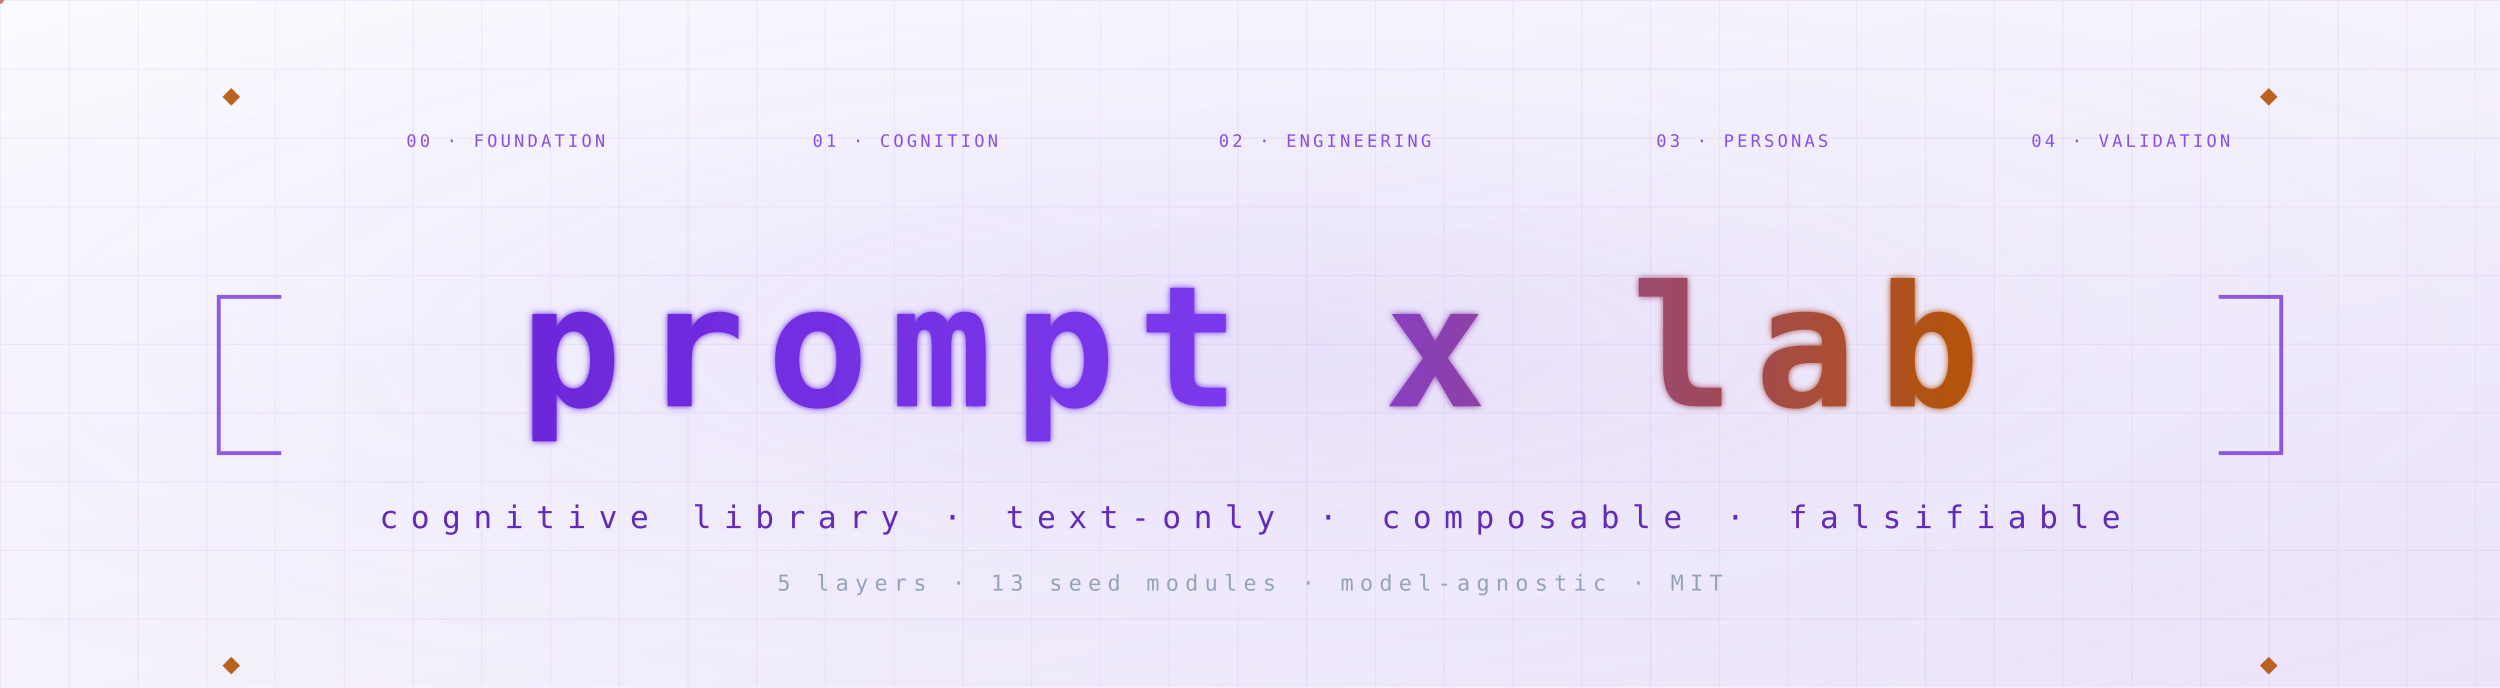
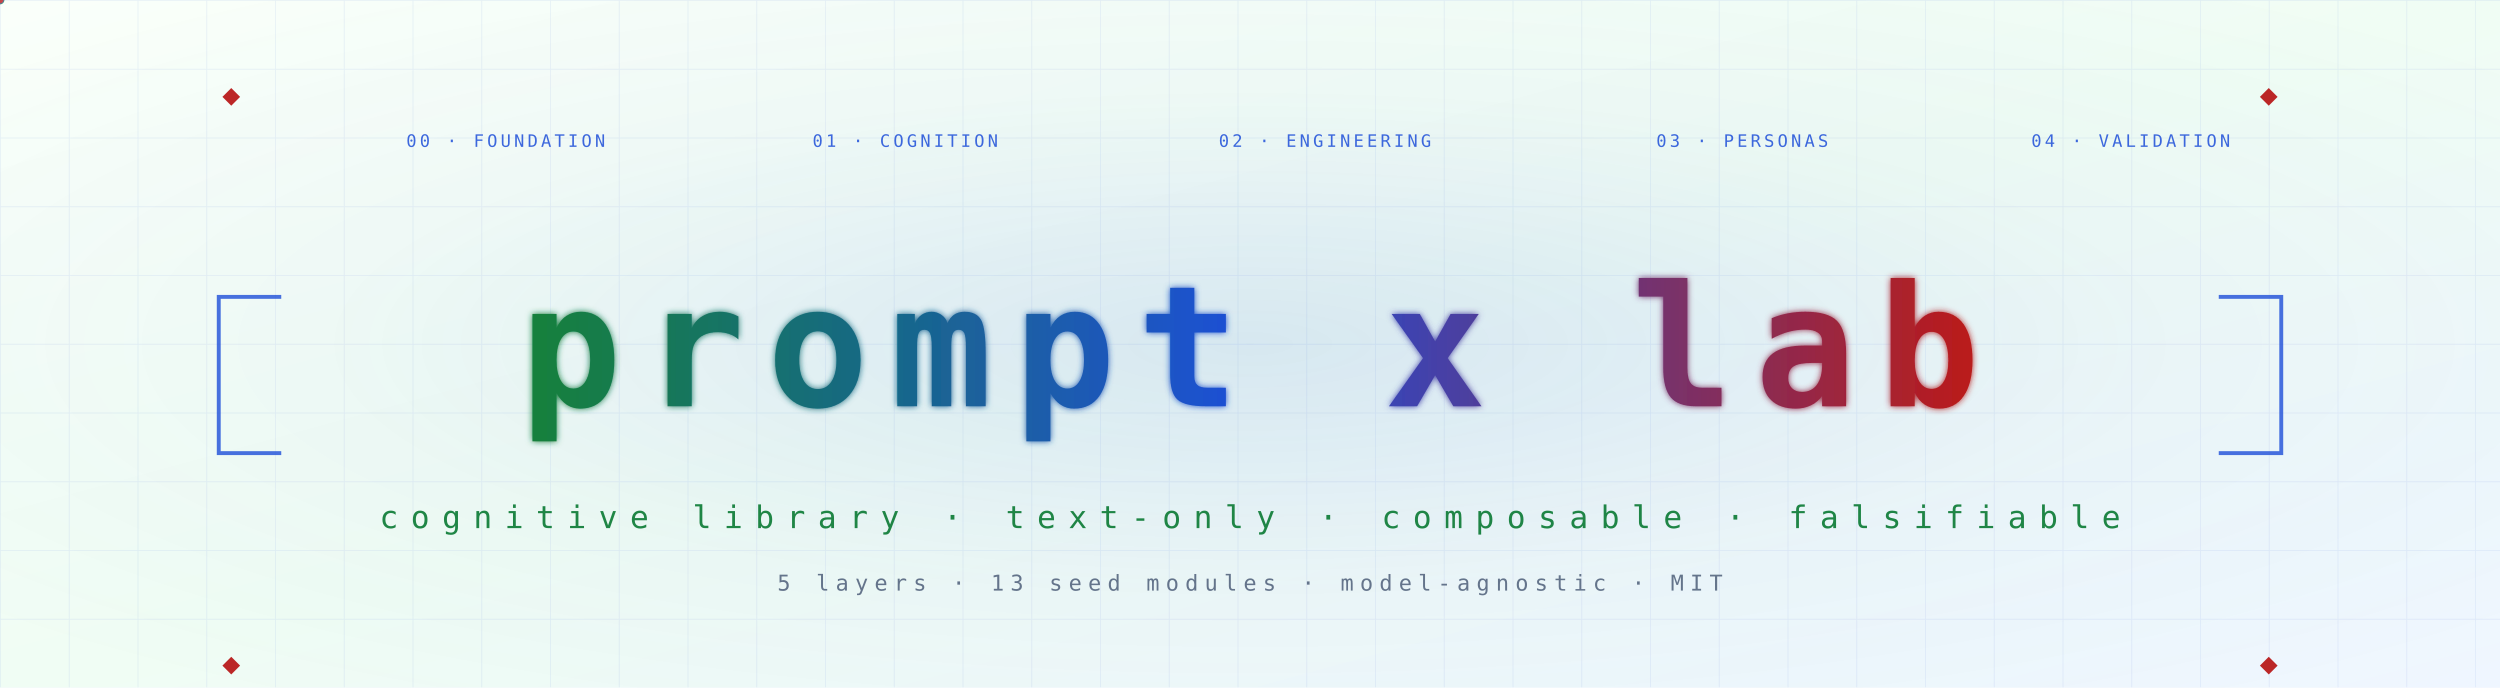
<svg xmlns="http://www.w3.org/2000/svg" viewBox="0 0 1600 440" preserveAspectRatio="xMidYMid meet" role="img" aria-label="prompt x lab — cognitive library">
  <defs>
    <linearGradient id="bg" x1="0" y1="0" x2="1" y2="1">
-       <stop offset="0%" stop-color="#fafaff" />
-       <stop offset="55%" stop-color="#f4f1fb" />
-       <stop offset="100%" stop-color="#ece4fa" />
+       <stop offset="0%" stop-color="#fafffa" />
+       <stop offset="50%" stop-color="#f0fdf4" />
+       <stop offset="100%" stop-color="#eff6ff" />
    </linearGradient>
    <radialGradient id="halo" cx="0.5" cy="0.5" r="0.65">
-       <stop offset="0%" stop-color="#8b5cf6" stop-opacity="0.12" />
-       <stop offset="55%" stop-color="#8b5cf6" stop-opacity="0.03" />
-       <stop offset="100%" stop-color="#8b5cf6" stop-opacity="0" />
+       <stop offset="0%" stop-color="#1d4ed8" stop-opacity="0.12" />
+       <stop offset="55%" stop-color="#1d4ed8" stop-opacity="0.03" />
+       <stop offset="100%" stop-color="#1d4ed8" stop-opacity="0" />
    </radialGradient>
    <linearGradient id="title" x1="0" y1="0" x2="1" y2="0">
-       <stop offset="0%" stop-color="#6d28d9">
-         <animate attributeName="stop-color" values="#6d28d9;#a78bfa;#b45309;#6d28d9" dur="9s" repeatCount="indefinite" />
+       <stop offset="0%" stop-color="#15803d">
+         <animate attributeName="stop-color" values="#15803d;#1d4ed8;#b91c1c;#15803d" dur="9s" repeatCount="indefinite" />
      </stop>
-       <stop offset="50%" stop-color="#7c3aed">
-         <animate attributeName="stop-color" values="#7c3aed;#b45309;#6d28d9;#7c3aed" dur="9s" repeatCount="indefinite" />
+       <stop offset="50%" stop-color="#1d4ed8">
+         <animate attributeName="stop-color" values="#1d4ed8;#b91c1c;#15803d;#1d4ed8" dur="9s" repeatCount="indefinite" />
      </stop>
-       <stop offset="100%" stop-color="#b45309">
-         <animate attributeName="stop-color" values="#b45309;#6d28d9;#7c3aed;#b45309" dur="9s" repeatCount="indefinite" />
+       <stop offset="100%" stop-color="#b91c1c">
+         <animate attributeName="stop-color" values="#b91c1c;#15803d;#1d4ed8;#b91c1c" dur="9s" repeatCount="indefinite" />
      </stop>
    </linearGradient>
    <linearGradient id="divGrad" x1="0" y1="0" x2="1" y2="0">
-       <stop offset="0%" stop-color="#7c3aed" stop-opacity="0" />
-       <stop offset="50%" stop-color="#6d28d9" stop-opacity="0.8" />
-       <stop offset="100%" stop-color="#7c3aed" stop-opacity="0" />
+       <stop offset="0%" stop-color="#15803d" stop-opacity="0" />
+       <stop offset="25%" stop-color="#15803d" stop-opacity="0.85" />
+       <stop offset="50%" stop-color="#1d4ed8" stop-opacity="1" />
+       <stop offset="75%" stop-color="#b91c1c" stop-opacity="0.85" />
+       <stop offset="100%" stop-color="#b91c1c" stop-opacity="0" />
    </linearGradient>
    <filter id="glow" x="-20%" y="-20%" width="140%" height="140%">
      <feGaussianBlur stdDeviation="2" result="b" />
      <feMerge>
        <feMergeNode in="b" />
        <feMergeNode in="SourceGraphic" />
      </feMerge>
    </filter>
    <pattern id="grid" width="44" height="44" patternUnits="userSpaceOnUse">
-       <path d="M 44 0 L 0 0 0 44" fill="none" stroke="#6d28d9" stroke-opacity="0.08" stroke-width="1" />
+       <path d="M 44 0 L 0 0 0 44" fill="none" stroke="#1d4ed8" stroke-opacity="0.08" stroke-width="1" />
    </pattern>
  </defs>
  <rect width="1600" height="440" fill="url(#bg)" />
  <rect width="1600" height="440" fill="url(#grid)" />
  <rect width="1600" height="440" fill="url(#halo)" />
-   <g opacity="0.7">
-     <circle cx="0" cy="0" r="2.5" fill="#7c3aed">
+   <g opacity="0.8">
+     <circle cx="0" cy="0" r="2.8" fill="#15803d">
      <animateMotion dur="12s" repeatCount="indefinite" path="M 120 100 Q 800 20 1480 120 Q 800 260 120 100" />
-       <animate attributeName="opacity" values="0.2;0.9;0.2" dur="3s" repeatCount="indefinite" />
+       <animate attributeName="opacity" values="0.2;0.95;0.2" dur="3s" repeatCount="indefinite" />
    </circle>
-     <circle cx="0" cy="0" r="2" fill="#b45309">
+     <circle cx="0" cy="0" r="2.4" fill="#1d4ed8">
      <animateMotion dur="16s" repeatCount="indefinite" path="M 1480 340 Q 800 420 120 340 Q 800 180 1480 340" />
-       <animate attributeName="opacity" values="0.2;0.9;0.2" dur="4s" repeatCount="indefinite" />
+       <animate attributeName="opacity" values="0.2;0.95;0.2" dur="4s" repeatCount="indefinite" />
+     </circle>
+     <circle cx="0" cy="0" r="2.2" fill="#b91c1c">
+       <animateMotion dur="20s" repeatCount="indefinite" path="M 200 220 Q 800 50 1400 220 Q 800 390 200 220" />
+       <animate attributeName="opacity" values="0.3;0.95;0.3" dur="5s" repeatCount="indefinite" />
    </circle>
  </g>
  <line x1="140" y1="130" x2="1460" y2="130" stroke="url(#divGrad)" stroke-width="1" />
-   <g stroke="#6d28d9" stroke-width="2.5" fill="none" opacity="0.75">
+   <g stroke="#1d4ed8" stroke-width="2.5" fill="none" opacity="0.8">
    <path d="M 180 190 L 140 190 L 140 290 L 180 290" />
    <path d="M 1420 190 L 1460 190 L 1460 290 L 1420 290" />
  </g>
  <text x="800" y="260" text-anchor="middle" font-family="'JetBrains Mono','Fira Code',ui-monospace,monospace" font-size="108" font-weight="800" fill="url(#title)" filter="url(#glow)" letter-spacing="14">prompt x lab</text>
  <line x1="400" y1="298" x2="1200" y2="298" stroke="url(#divGrad)" stroke-width="2">
    <animate attributeName="stroke-dasharray" values="0 1600;800 800;1600 0" dur="6s" repeatCount="indefinite" />
  </line>
-   <text x="800" y="338" text-anchor="middle" font-family="'JetBrains Mono',ui-monospace,monospace" font-size="20" fill="#5b21b6" letter-spacing="8" opacity="0.95">cognitive library  ·  text-only  ·  composable  ·  falsifiable</text>
-   <text x="800" y="378" text-anchor="middle" font-family="'JetBrains Mono',ui-monospace,monospace" font-size="14" fill="#94a3b8" letter-spacing="4">5 layers  ·  13 seed modules  ·  model-agnostic  ·  MIT</text>
+   <text x="800" y="338" text-anchor="middle" font-family="'JetBrains Mono',ui-monospace,monospace" font-size="20" fill="#15803d" letter-spacing="8" opacity="0.95">cognitive library  ·  text-only  ·  composable  ·  falsifiable</text>
+   <text x="800" y="378" text-anchor="middle" font-family="'JetBrains Mono',ui-monospace,monospace" font-size="14" fill="#64748b" letter-spacing="4">5 layers  ·  13 seed modules  ·  model-agnostic  ·  MIT</text>
  <line x1="140" y1="405" x2="1460" y2="405" stroke="url(#divGrad)" stroke-width="1" />
-   <g fill="#b45309" opacity="0.9">
+   <g fill="#b91c1c" opacity="0.95">
    <rect x="144" y="58" width="8" height="8" transform="rotate(45 148 62)">
      <animate attributeName="opacity" values="0.3;1;0.3" dur="3s" repeatCount="indefinite" />
    </rect>
    <rect x="1448" y="58" width="8" height="8" transform="rotate(45 1452 62)">
      <animate attributeName="opacity" values="1;0.3;1" dur="3s" repeatCount="indefinite" />
    </rect>
    <rect x="144" y="422" width="8" height="8" transform="rotate(45 148 426)">
      <animate attributeName="opacity" values="1;0.3;1" dur="3.5s" repeatCount="indefinite" />
    </rect>
    <rect x="1448" y="422" width="8" height="8" transform="rotate(45 1452 426)">
      <animate attributeName="opacity" values="0.3;1;0.3" dur="3.5s" repeatCount="indefinite" />
    </rect>
  </g>
-   <g font-family="'JetBrains Mono',monospace" font-size="11" fill="#6d28d9" opacity="0.8">
+   <g font-family="'JetBrains Mono',monospace" font-size="11" fill="#1d4ed8" opacity="0.85">
    <text x="260" y="94" letter-spacing="2">00 · FOUNDATION</text>
    <text x="520" y="94" letter-spacing="2">01 · COGNITION</text>
    <text x="780" y="94" letter-spacing="2">02 · ENGINEERING</text>
    <text x="1060" y="94" letter-spacing="2">03 · PERSONAS</text>
    <text x="1300" y="94" letter-spacing="2">04 · VALIDATION</text>
  </g>
</svg>
